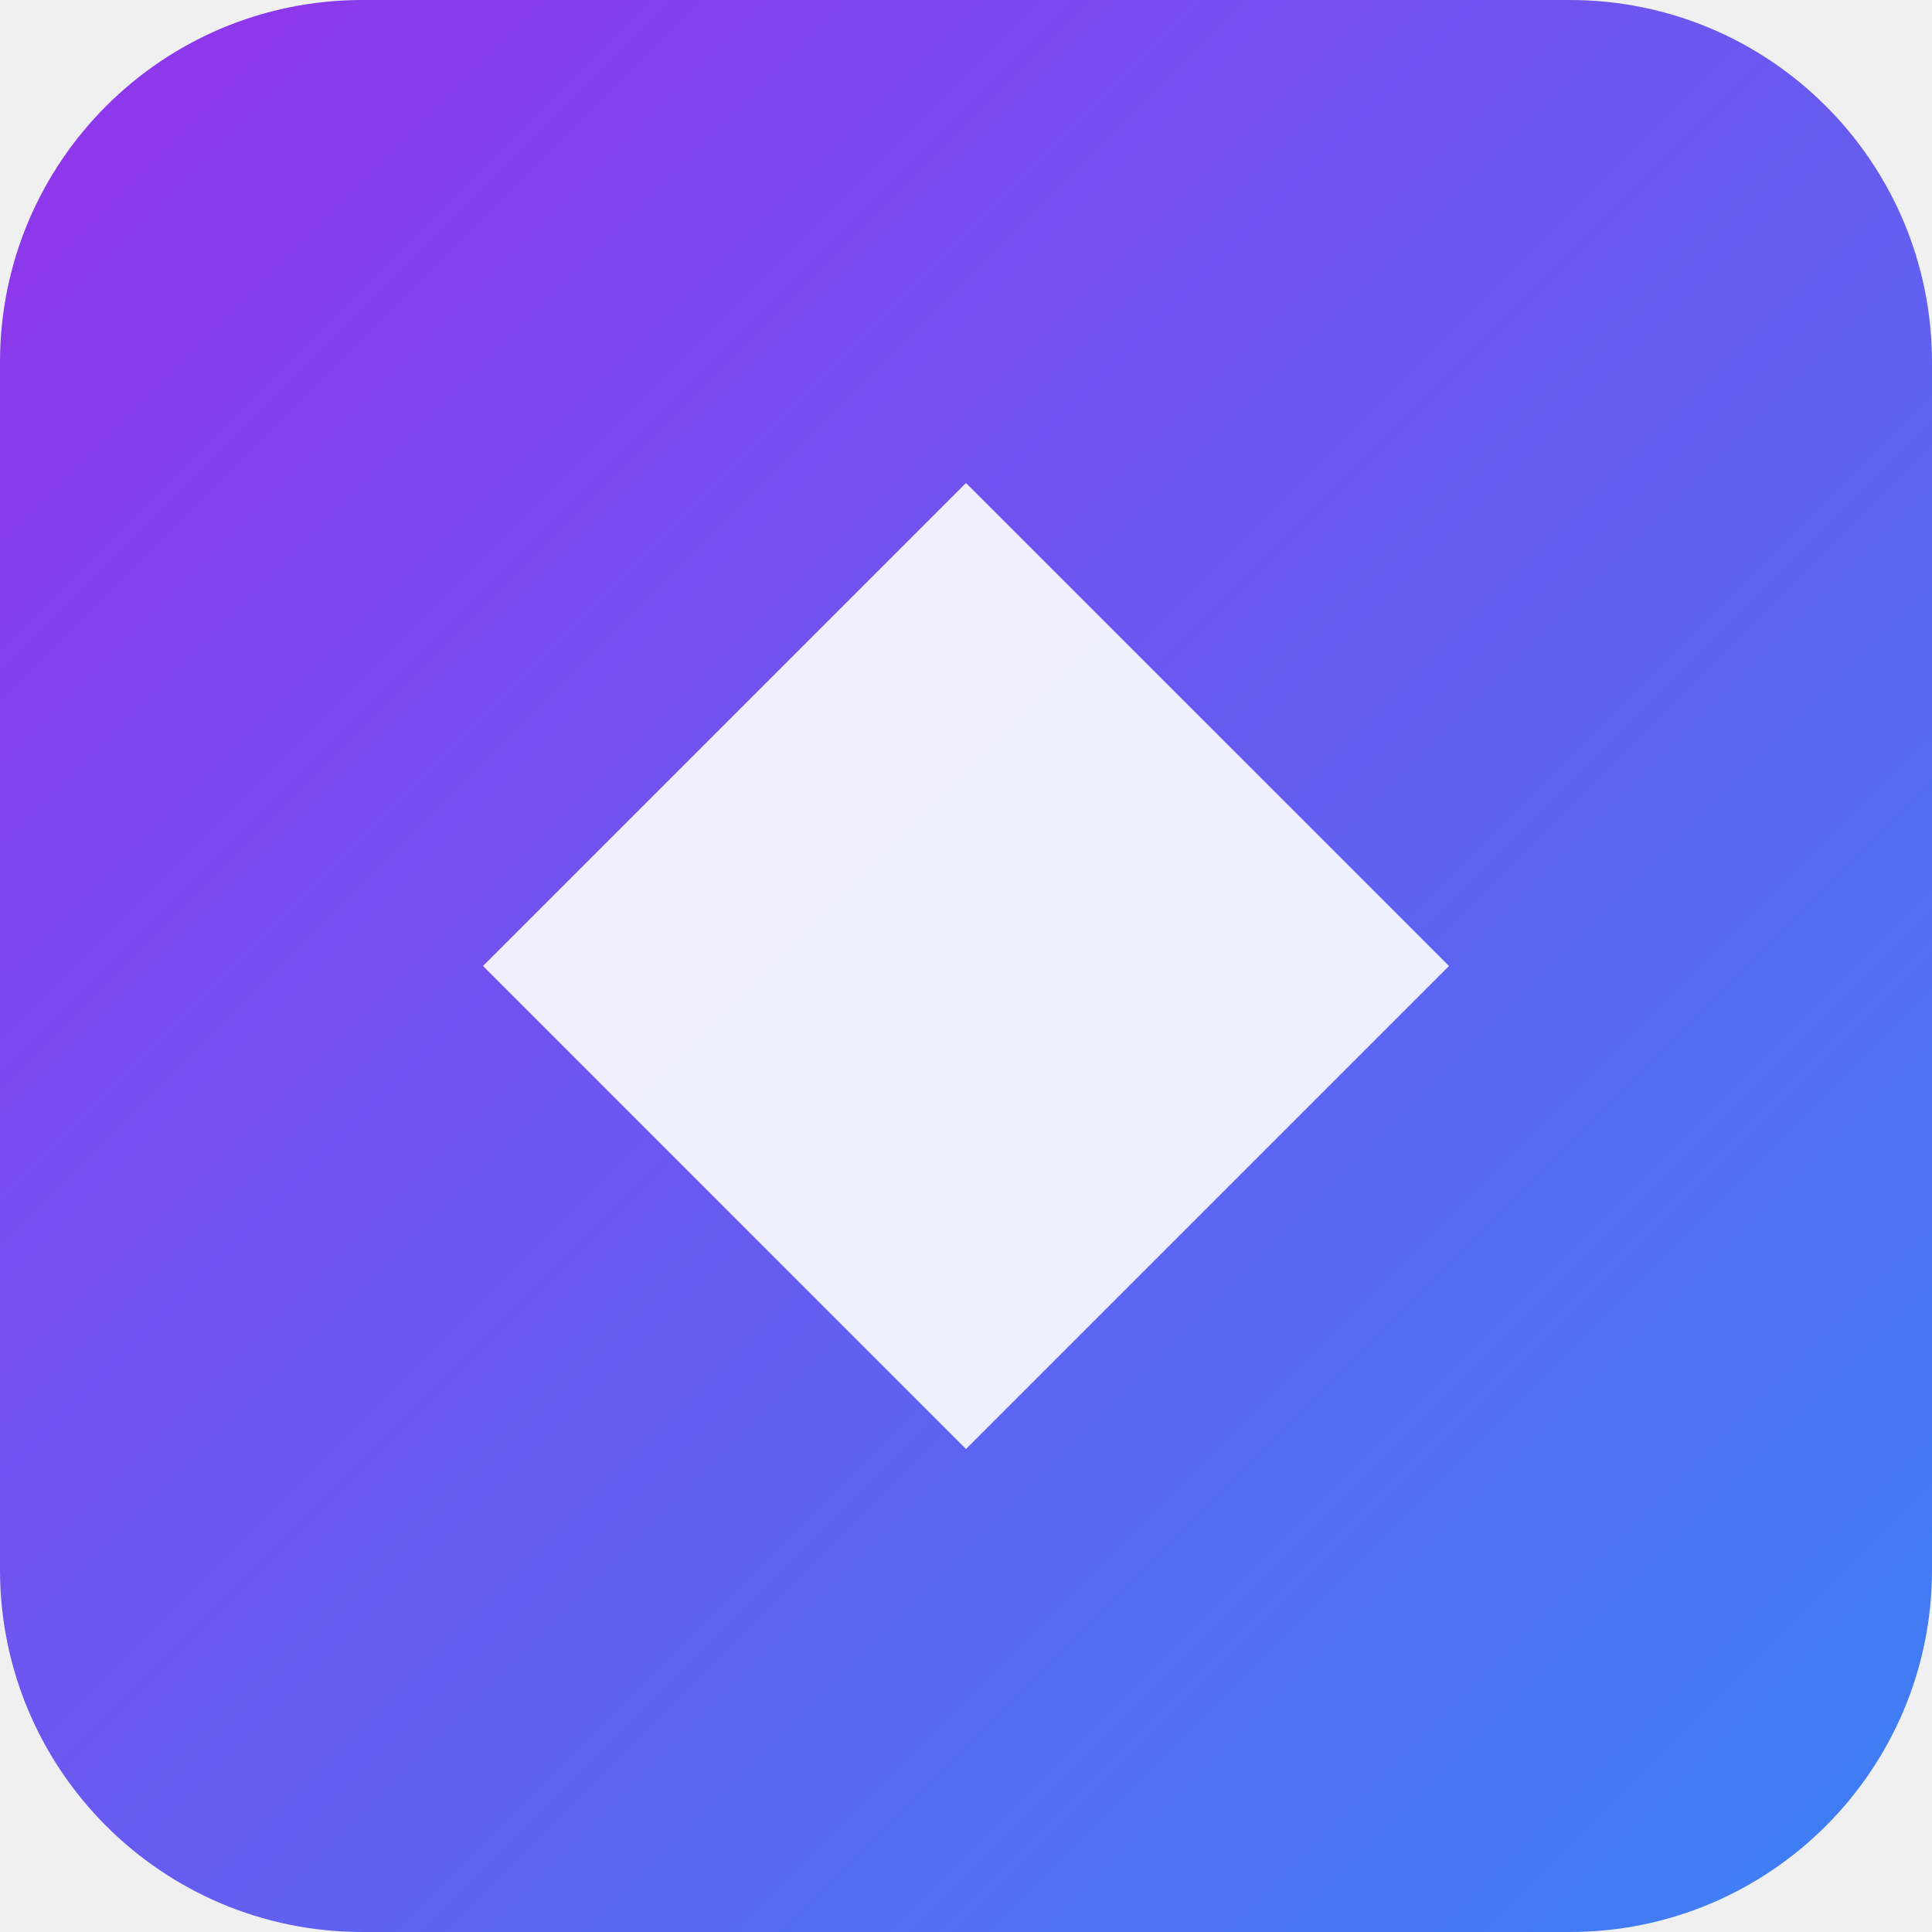
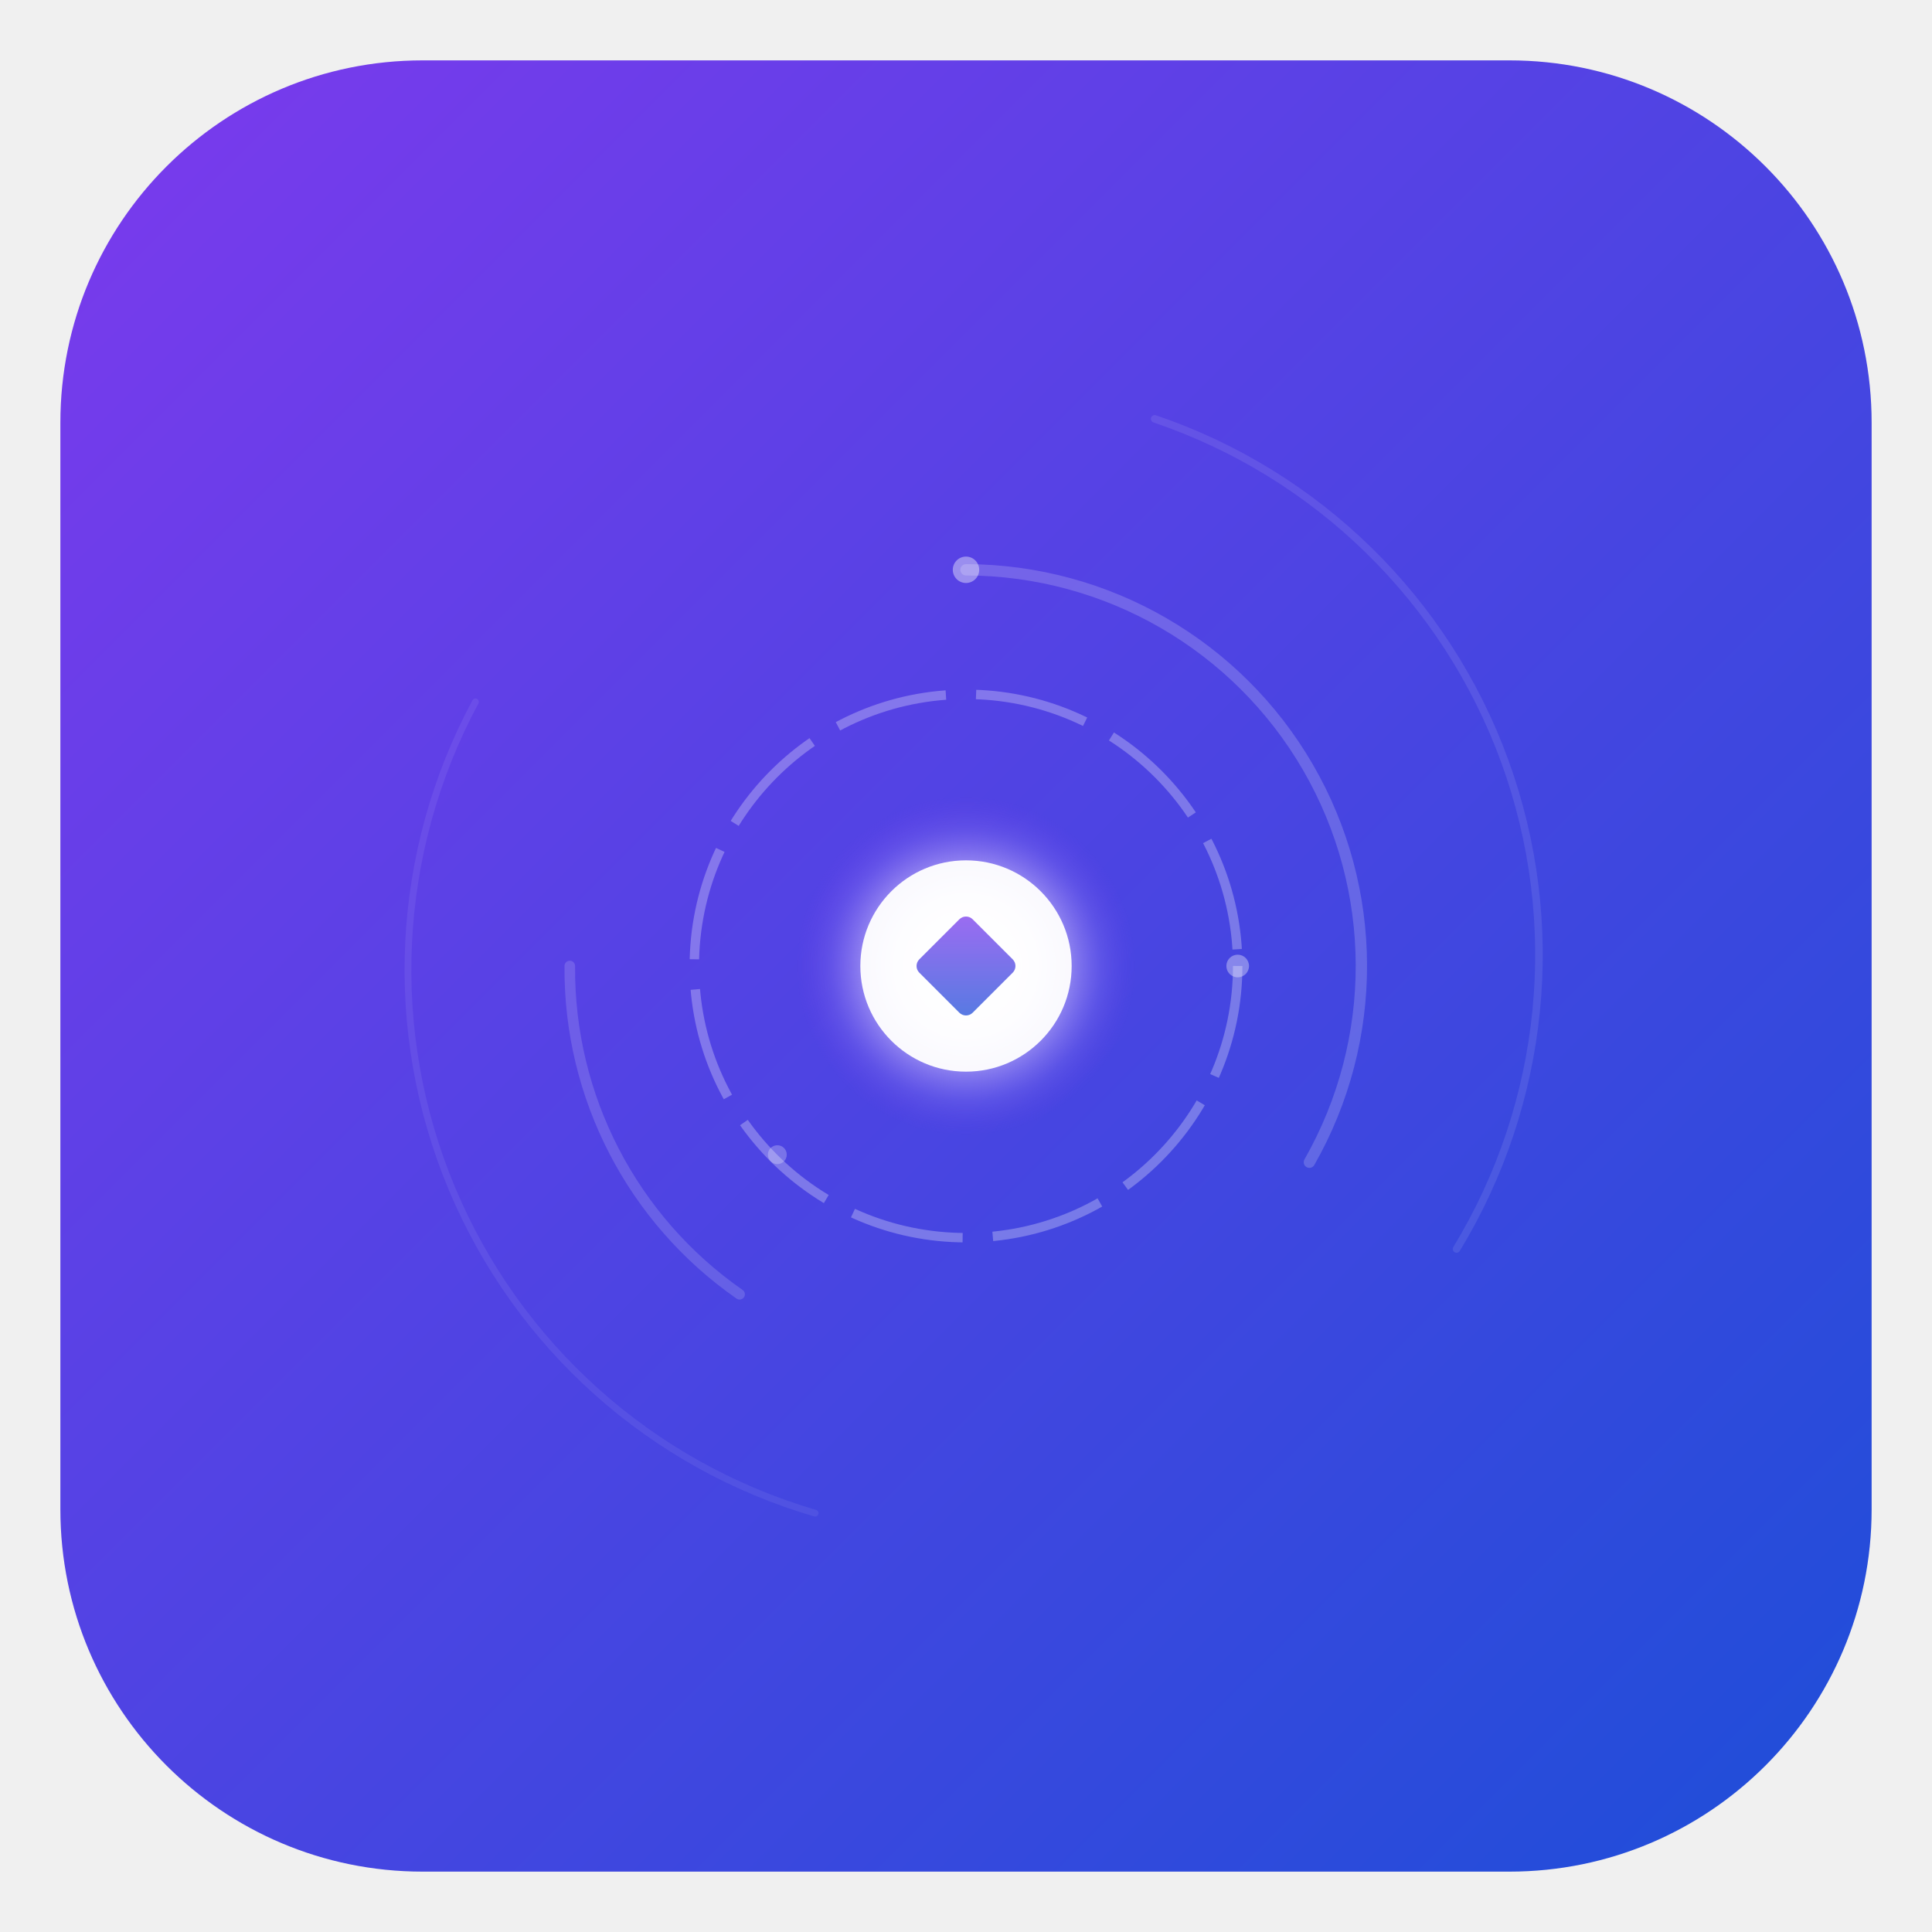
- <svg xmlns="http://www.w3.org/2000/svg" width="32" height="32" viewBox="0 0 32 32">
+ <svg xmlns="http://www.w3.org/2000/svg" width="32" height="32" viewBox="0 0 512 512">
  <defs>
-     <linearGradient id="grad" x1="0%" y1="0%" x2="100%" y2="100%">
-       <stop offset="0%" style="stop-color:#9333ea;stop-opacity:1" />
-       <stop offset="100%" style="stop-color:#3b82f6;stop-opacity:1" />
+     <linearGradient id="bg" x1="0%" y1="0%" x2="100%" y2="100%">
+       <stop offset="0%" stop-color="#7c3aed" />
+       <stop offset="100%" stop-color="#1d4ed8" />
    </linearGradient>
+     <radialGradient id="core" cx="50%" cy="50%">
+       <stop offset="0%" stop-color="#ffffff" />
+       <stop offset="40%" stop-color="#ede9fe" stop-opacity="0.9" />
+       <stop offset="80%" stop-color="#a78bfa" stop-opacity="0.2" />
+       <stop offset="100%" stop-color="#7c3aed" stop-opacity="0" />
+     </radialGradient>
  </defs>
-   <rect width="32" height="32" rx="6" fill="url(#grad)" />
-   <path d="M16 8 L24 16 L16 24 L8 16 Z" fill="white" opacity="0.9" />
+   <rect x="16" y="16" width="480" height="480" rx="96" fill="url(#bg)" />
+   <g transform="translate(256,256)">
+     <path d="M 50,-145 A 150,150 0 0,1 130,75" fill="none" stroke="white" stroke-width="2" stroke-opacity="0.09" stroke-linecap="round" />
+     <path d="M -130,-70 A 150,150 0 0,0 -40,145" fill="none" stroke="white" stroke-width="1.8" stroke-opacity="0.07" stroke-linecap="round" />
+     <path d="M 0,-105 A 105,105 0 0,1 91,52" fill="none" stroke="white" stroke-width="3" stroke-opacity="0.18" stroke-linecap="round" />
+     <path d="M -60,87 A 105,105 0 0,1 -105,0" fill="none" stroke="white" stroke-width="2.8" stroke-opacity="0.15" stroke-linecap="round" />
+     <circle cx="0" cy="0" r="72" fill="none" stroke="white" stroke-width="2.5" stroke-opacity="0.28" stroke-dasharray="30 8" />
+     <circle cx="0" cy="-105" r="3.5" fill="white" opacity="0.4" />
+     <circle cx="72" cy="0" r="3" fill="white" opacity="0.35" />
+     <circle cx="-50" cy="50" r="2.5" fill="white" opacity="0.25" />
+     <circle cx="0" cy="0" r="45" fill="url(#core)" />
+     <circle cx="0" cy="0" r="28" fill="white" opacity="0.95" />
+     <g transform="rotate(45)">
+       <rect x="-10" y="-10" width="20" height="20" rx="2.5" fill="url(#bg)" opacity="0.75" />
+     </g>
+   </g>
</svg>
